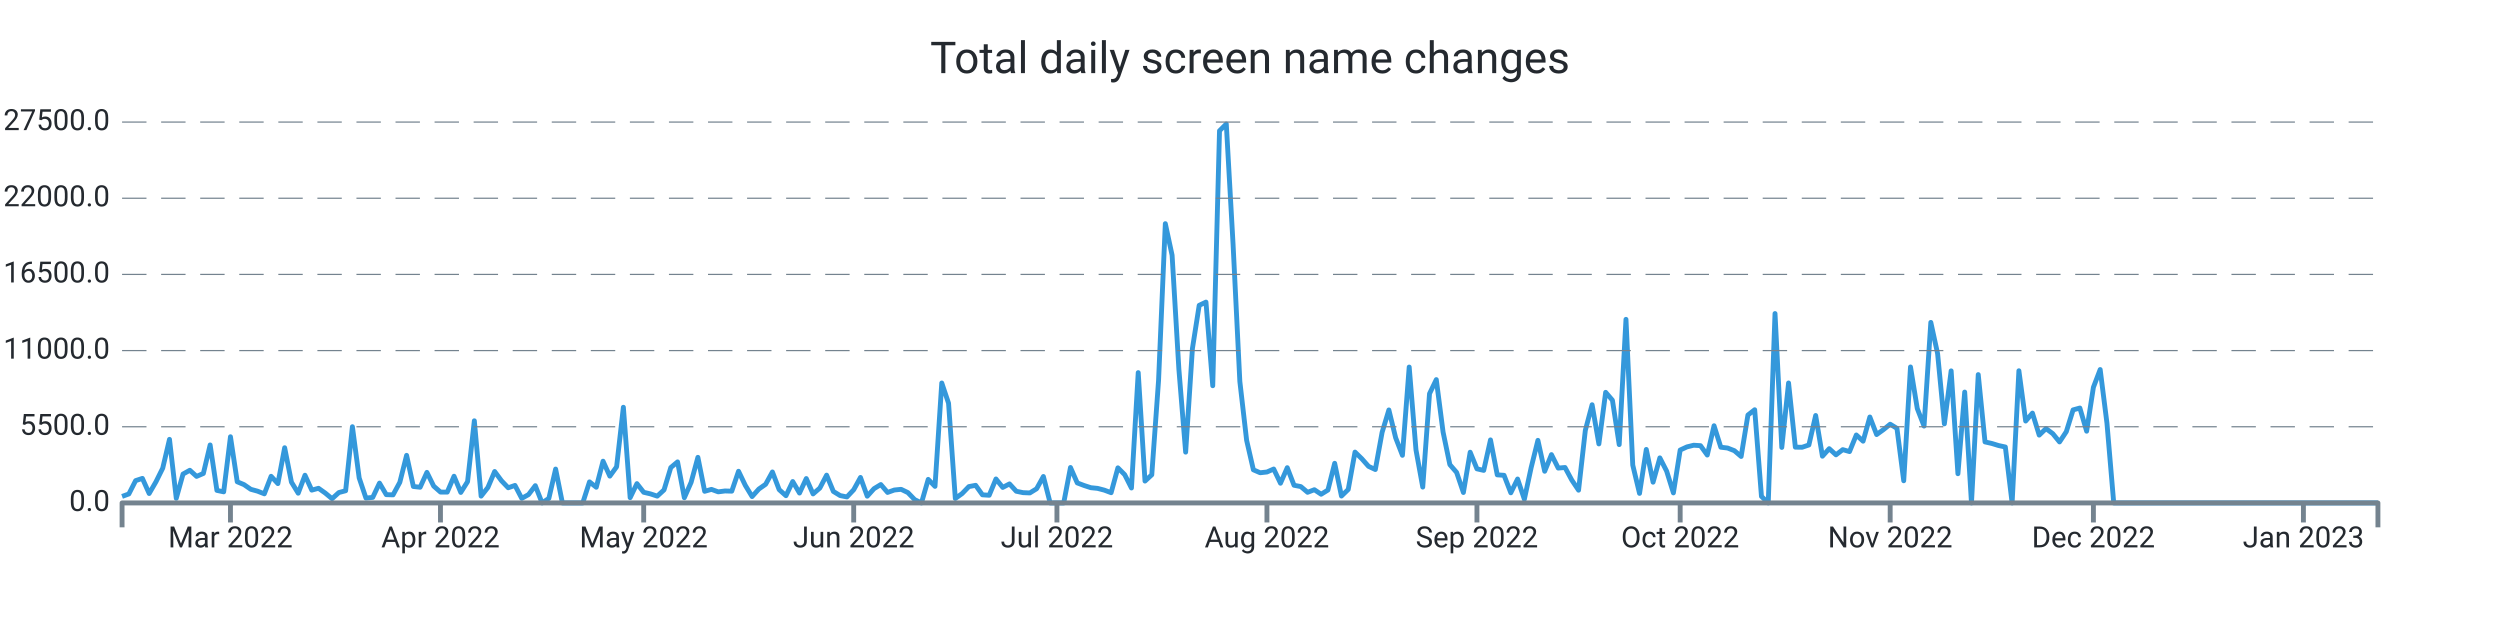
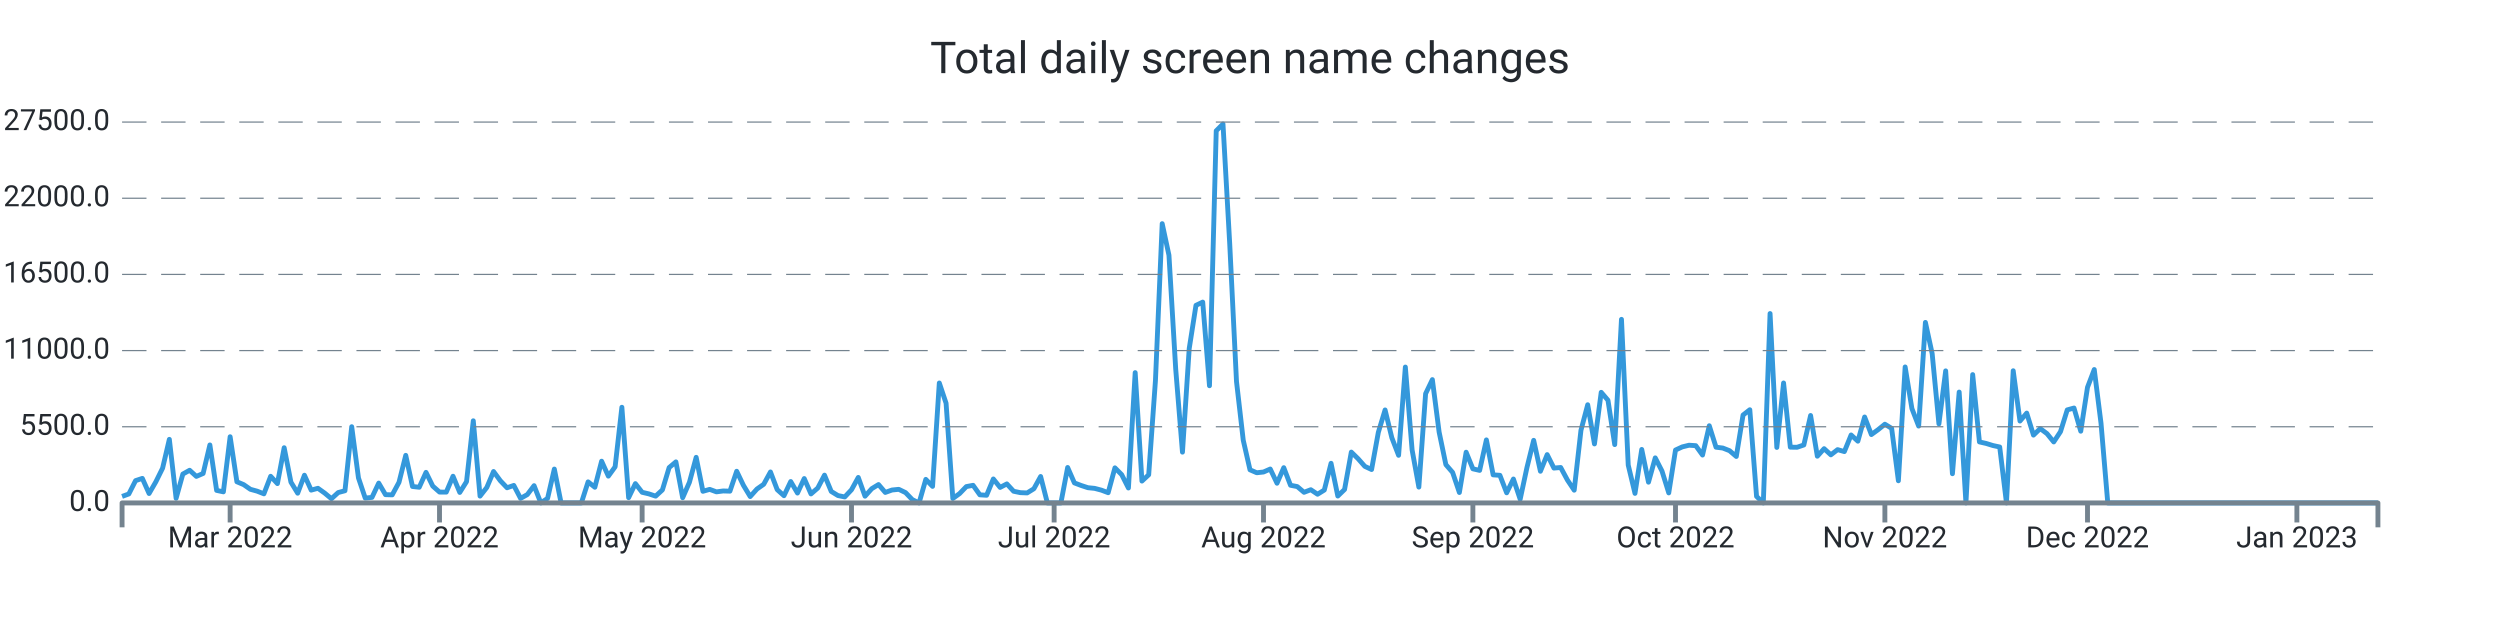
<svg xmlns="http://www.w3.org/2000/svg" width="1024.0" height="256.0" viewBox="0 0 1024.0 256.0" preserveAspectRatio="xMidYMid meet">
-   <path stroke="#3498db" stroke-linejoin="round" d="M 50.0 203.339 L 50 203.339L 52.775 202.33L 55.55 196.867L 58.324 195.948L 61.099 202.143L 63.874 197.355L 66.649 191.761L 69.423 179.962L 72.198 204.094L 74.973 194.172L 77.748 192.618L 80.523 195.125L 83.297 193.928L 86.072 182.248L 88.847 200.866L 91.622 201.456L 94.396 178.89L 97.171 197.338L 99.946 198.501L 102.721 200.418L 105.495 201.184L 108.27 202.267L 111.045 195.091L 113.82 198.081L 116.595 183.389L 119.369 197.474L 122.144 202.018L 124.919 194.66L 127.694 200.753L 130.468 200.004L 133.243 201.972L 136.018 204.275L 138.793 201.745L 141.568 201.014L 144.342 174.783L 147.117 195.761L 149.892 204.003L 152.667 203.731L 155.441 197.877L 158.216 202.608L 160.991 202.693L 163.766 197.559L 166.541 186.514L 169.315 199.266L 172.09 199.573L 174.865 193.48L 177.64 199.108L 180.414 201.547L 183.189 201.57L 185.964 195.069L 188.739 201.7L 191.514 197.287L 194.288 172.355L 197.063 203.209L 199.838 199.675L 202.613 193.129L 205.387 196.89L 208.162 199.788L 210.937 198.83L 213.712 204.134L 216.486 202.579L 219.261 198.926L 222.036 206L 224.811 204.128L 227.586 192.125L 230.36 206L 233.135 206L 235.91 206L 238.685 206L 241.459 197.372L 244.234 199.578L 247.009 188.902L 249.784 195.029L 252.559 191.206L 255.333 166.813L 258.108 203.839L 260.883 198.092L 263.658 201.643L 266.432 202.296L 269.207 203.22L 271.982 200.668L 274.757 191.512L 277.532 189.186L 280.306 203.867L 283.081 197.565L 285.856 187.325L 288.631 201.235L 291.405 200.446L 294.18 201.462L 296.955 201.099L 299.73 201.178L 302.505 193.026L 305.279 198.807L 308.054 203.391L 310.829 200.305L 313.604 198.359L 316.378 193.31L 319.153 200.566L 321.928 203.039L 324.703 197.23L 327.477 201.955L 330.252 196.016L 333.027 202.307L 335.802 199.913L 338.577 194.621L 341.351 201.292L 344.126 202.988L 346.901 203.544L 349.676 200.605L 352.45 195.562L 355.225 203.243L 358 200.157L 360.775 198.467L 363.55 201.7L 366.324 200.707L 369.099 200.429L 371.874 201.768L 374.649 204.644L 377.423 206L 380.198 196.356L 382.973 199.215L 385.748 156.874L 388.523 165.151L 391.297 204.173L 394.072 202.177L 396.847 199.312L 399.622 198.784L 402.396 202.676L 405.171 202.857L 407.946 196.186L 410.721 199.647L 413.495 198.206L 416.27 201.218L 419.045 201.791L 421.82 201.904L 424.595 200.197L 427.369 195.171L 430.144 206L 432.919 206L 435.694 206L 438.468 191.483L 441.243 197.797L 444.018 198.852L 446.793 199.76L 449.568 200.038L 452.342 200.764L 455.117 201.808L 457.892 191.631L 460.667 194.411L 463.441 199.885L 466.216 152.631L 468.991 197.048L 471.766 194.473L 474.541 155.904L 477.315 91.609L 480.09 104.538L 482.865 151.179L 485.64 185.198L 488.414 142.766L 491.189 125.067L 493.964 123.745L 496.739 157.997L 499.514 53.568L 502.288 50.789L 505.063 100.022L 507.838 156.245L 510.613 180.32L 513.387 192.437L 516.162 193.639L 518.937 193.333L 521.712 192.113L 524.486 197.933L 527.261 191.563L 530.036 198.767L 532.811 199.301L 535.586 201.649L 538.36 200.588L 541.135 202.438L 543.91 200.73L 546.685 189.77L 549.459 203.175L 552.234 200.486L 555.009 185.181L 557.784 187.887L 560.559 191.018L 563.333 192.317L 566.108 177.097L 568.883 167.913L 571.658 179.31L 574.432 186.497L 577.207 150.345L 579.982 184.273L 582.757 199.51L 585.532 161.248L 588.306 155.49L 591.081 176.961L 593.856 190.309L 596.631 193.509L 599.405 201.728L 602.18 185.226L 604.955 192.034L 607.73 192.669L 610.505 180.183L 613.279 194.501L 616.054 194.683L 618.829 201.853L 621.604 196.203L 624.378 204.491L 627.153 191.557L 629.928 180.365L 632.703 193.026L 635.477 186.208L 638.252 191.727L 641.027 191.483L 643.802 196.634L 646.577 200.781L 649.351 176.269L 652.126 165.78L 654.901 181.829L 657.676 160.698L 660.45 163.931L 663.225 182.106L 666 130.808L 668.775 190.496L 671.55 202.091L 674.324 184.092L 677.099 197.502L 679.874 187.541L 682.649 192.953L 685.423 201.887L 688.198 184.336L 690.973 183.048L 693.748 182.367L 696.523 182.543L 699.297 186.389L 702.072 174.386L 704.847 183.179L 707.622 183.513L 710.396 184.602L 713.171 186.968L 715.946 170.001L 718.721 167.834L 721.495 203.322L 724.27 206L 727.045 128.431L 729.82 183.264L 732.595 156.869L 735.369 183.156L 738.144 183.201L 740.919 182.26L 743.694 170.188L 746.468 186.866L 749.243 183.774L 752.018 186.299L 754.793 184.171L 757.568 184.966L 760.342 178.17L 763.117 180.705L 765.892 170.801L 768.667 177.994L 771.441 175.991L 774.216 173.756L 776.991 175.458L 779.766 196.918L 782.541 150.305L 785.315 167.34L 788.09 174.522L 790.865 132.056L 793.64 144.831L 796.414 173.609L 799.189 151.911L 801.964 194.036L 804.739 160.595L 807.514 206L 810.288 153.437L 813.063 181.012L 815.838 181.641L 818.613 182.492L 821.387 183.088L 824.162 206L 826.937 151.865L 829.712 172.457L 832.486 169.207L 835.261 178.221L 838.036 175.543L 840.811 177.614L 843.586 181.017L 846.36 176.808L 849.135 167.896L 851.91 167.125L 854.685 176.621L 857.459 158.633L 860.234 151.36L 863.009 173.353L 865.784 206L 868.559 206L 871.333 206L 874.108 206L 876.883 206L 879.658 206L 882.432 206L 885.207 206L 887.982 206L 890.757 206L 893.532 206L 896.306 206L 899.081 206L 901.856 206L 904.631 206L 907.405 206L 910.18 206L 912.955 206L 915.73 206L 918.505 206L 921.279 206L 924.054 206L 926.829 206L 929.604 206L 932.378 206L 935.153 206L 937.928 206L 940.703 206L 943.477 206L 946.252 206L 949.027 206L 951.802 206L 954.577 206L 957.351 206L 960.126 206L 962.901 206L 965.676 206L 968.45 206L 971.225 206L 974 206" stroke-width="2.0" fill="none" />
+   <path stroke="#3498db" stroke-linejoin="round" d="M 50.0 203.339 L 50 203.339L 52.766 202.33L 55.533 196.867L 58.299 195.948L 61.066 202.143L 63.832 197.355L 66.599 191.761L 69.365 179.962L 72.132 204.094L 74.898 194.172L 77.665 192.618L 80.431 195.125L 83.198 193.928L 85.964 182.248L 88.731 200.866L 91.497 201.456L 94.263 178.89L 97.03 197.338L 99.796 198.501L 102.563 200.418L 105.329 201.184L 108.096 202.267L 110.862 195.091L 113.629 198.081L 116.395 183.389L 119.162 197.474L 121.928 202.018L 124.695 194.66L 127.461 200.753L 130.228 200.004L 132.994 201.972L 135.76 204.275L 138.527 201.745L 141.293 201.014L 144.06 174.783L 146.826 195.761L 149.593 204.003L 152.359 203.731L 155.126 197.877L 157.892 202.608L 160.659 202.693L 163.425 197.559L 166.192 186.514L 168.958 199.266L 171.725 199.573L 174.491 193.48L 177.257 199.108L 180.024 201.547L 182.79 201.57L 185.557 195.069L 188.323 201.7L 191.09 197.287L 193.856 172.355L 196.623 203.209L 199.389 199.675L 202.156 193.129L 204.922 196.89L 207.689 199.788L 210.455 198.83L 213.222 204.134L 215.988 202.579L 218.754 198.926L 221.521 206L 224.287 204.128L 227.054 192.125L 229.82 206L 232.587 206L 235.353 206L 238.12 206L 240.886 197.372L 243.653 199.578L 246.419 188.902L 249.186 195.029L 251.952 191.206L 254.719 166.813L 257.485 203.839L 260.251 198.092L 263.018 201.643L 265.784 202.296L 268.551 203.22L 271.317 200.668L 274.084 191.512L 276.85 189.186L 279.617 203.867L 282.383 197.565L 285.15 187.325L 287.916 201.235L 290.683 200.446L 293.449 201.462L 296.216 201.099L 298.982 201.178L 301.749 193.026L 304.515 198.807L 307.281 203.391L 310.048 200.305L 312.814 198.359L 315.581 193.31L 318.347 200.566L 321.114 203.039L 323.88 197.23L 326.647 201.955L 329.413 196.016L 332.18 202.307L 334.946 199.913L 337.713 194.621L 340.479 201.292L 343.246 202.988L 346.012 203.544L 348.778 200.605L 351.545 195.562L 354.311 203.243L 357.078 200.157L 359.844 198.467L 362.611 201.7L 365.377 200.707L 368.144 200.429L 370.91 201.768L 373.677 204.644L 376.443 206L 379.21 196.356L 381.976 199.215L 384.743 156.874L 387.509 165.151L 390.275 204.173L 393.042 202.177L 395.808 199.312L 398.575 198.784L 401.341 202.676L 404.108 202.857L 406.874 196.186L 409.641 199.647L 412.407 198.206L 415.174 201.218L 417.94 201.791L 420.707 201.904L 423.473 200.197L 426.24 195.171L 429.006 206L 431.772 206L 434.539 206L 437.305 191.483L 440.072 197.797L 442.838 198.852L 445.605 199.76L 448.371 200.038L 451.138 200.764L 453.904 201.808L 456.671 191.631L 459.437 194.411L 462.204 199.885L 464.97 152.631L 467.737 197.048L 470.503 194.473L 473.269 155.904L 476.036 91.609L 478.802 104.538L 481.569 151.179L 484.335 185.198L 487.102 142.766L 489.868 125.067L 492.635 123.745L 495.401 157.997L 498.168 53.568L 500.934 50.789L 503.701 100.022L 506.467 156.245L 509.234 180.32L 512 192.437L 514.766 193.639L 517.533 193.333L 520.299 192.113L 523.066 197.933L 525.832 191.563L 528.599 198.767L 531.365 199.301L 534.132 201.649L 536.898 200.588L 539.665 202.438L 542.431 200.73L 545.198 189.77L 547.964 203.175L 550.731 200.486L 553.497 185.181L 556.263 187.887L 559.03 191.018L 561.796 192.317L 564.563 177.097L 567.329 167.913L 570.096 179.31L 572.862 186.497L 575.629 150.345L 578.395 184.273L 581.162 199.51L 583.928 161.248L 586.695 155.49L 589.461 176.961L 592.228 190.309L 594.994 193.509L 597.76 201.728L 600.527 185.226L 603.293 192.034L 606.06 192.669L 608.826 180.183L 611.593 194.501L 614.359 194.683L 617.126 201.853L 619.892 196.203L 622.659 204.491L 625.425 191.557L 628.192 180.365L 630.958 193.026L 633.725 186.208L 636.491 191.727L 639.257 191.483L 642.024 196.634L 644.79 200.781L 647.557 176.269L 650.323 165.78L 653.09 181.829L 655.856 160.698L 658.623 163.931L 661.389 182.106L 664.156 130.808L 666.922 190.496L 669.689 202.091L 672.455 184.092L 675.222 197.502L 677.988 187.541L 680.754 192.953L 683.521 201.887L 686.287 184.336L 689.054 183.048L 691.82 182.367L 694.587 182.543L 697.353 186.389L 700.12 174.386L 702.886 183.179L 705.653 183.513L 708.419 184.602L 711.186 186.968L 713.952 170.001L 716.719 167.834L 719.485 203.322L 722.251 206L 725.018 128.431L 727.784 183.264L 730.551 156.869L 733.317 183.156L 736.084 183.201L 738.85 182.26L 741.617 170.188L 744.383 186.866L 747.15 183.774L 749.916 186.299L 752.683 184.171L 755.449 184.966L 758.216 178.17L 760.982 180.705L 763.749 170.801L 766.515 177.994L 769.281 175.991L 772.048 173.756L 774.814 175.458L 777.581 196.918L 780.347 150.305L 783.114 167.34L 785.88 174.522L 788.647 132.056L 791.413 144.831L 794.18 173.609L 796.946 151.911L 799.713 194.036L 802.479 160.595L 805.246 206L 808.012 153.437L 810.778 181.012L 813.545 181.641L 816.311 182.492L 819.078 183.088L 821.844 206L 824.611 151.865L 827.377 172.457L 830.144 169.207L 832.91 178.221L 835.677 175.543L 838.443 177.614L 841.21 181.017L 843.976 176.808L 846.743 167.896L 849.509 167.125L 852.275 176.621L 855.042 158.633L 857.808 151.36L 860.575 173.353L 863.341 206L 866.108 206L 868.874 206L 871.641 206L 874.407 206L 877.174 206L 879.94 206L 882.707 206L 885.473 206L 888.24 206L 891.006 206L 893.772 206L 896.539 206L 899.305 206L 902.072 206L 904.838 206L 907.605 206L 910.371 206L 913.138 206L 915.904 206L 918.671 206L 921.437 206L 924.204 206L 926.97 206L 929.737 206L 932.503 206L 935.269 206L 938.036 206L 940.802 206L 943.569 206L 946.335 206L 949.102 206L 951.868 206L 954.635 206L 957.401 206L 960.168 206L 962.934 206L 965.701 206L 968.467 206L 971.234 206L 974 206" stroke-width="2.0" fill="none" />
  <text x="45.0" font-family="-apple-system, system-ui, BlinkMacSystemFont, Roboto" y="50.0" dominant-baseline="middle" text-anchor="end" font-size="12" fill="#24292f">27500.0</text>
  <path stroke="#74838f" stroke-dasharray="10 6" stroke-width="0.5" d="M 50.0 50.0 L 974.0 50.0" />
  <text x="45.0" font-family="-apple-system, system-ui, BlinkMacSystemFont, Roboto" y="81.2" dominant-baseline="middle" text-anchor="end" font-size="12" fill="#24292f">22000.0</text>
  <path stroke="#74838f" stroke-dasharray="10 6" stroke-width="0.5" d="M 50.0 81.2 L 974.0 81.2" />
  <text x="45.0" font-family="-apple-system, system-ui, BlinkMacSystemFont, Roboto" y="112.4" dominant-baseline="middle" text-anchor="end" font-size="12" fill="#24292f">16500.0</text>
  <path stroke="#74838f" stroke-dasharray="10 6" stroke-width="0.5" d="M 50.0 112.4 L 974.0 112.4" />
  <text x="45.0" font-family="-apple-system, system-ui, BlinkMacSystemFont, Roboto" y="143.6" dominant-baseline="middle" text-anchor="end" font-size="12" fill="#24292f">11000.0</text>
  <path stroke="#74838f" stroke-dasharray="10 6" stroke-width="0.5" d="M 50.0 143.6 L 974.0 143.6" />
  <text x="45.0" font-family="-apple-system, system-ui, BlinkMacSystemFont, Roboto" y="174.8" dominant-baseline="middle" text-anchor="end" font-size="12" fill="#24292f">5500.0</text>
  <path stroke="#74838f" stroke-dasharray="10 6" stroke-width="0.5" d="M 50.0 174.8 L 974.0 174.8" />
  <text x="45.0" font-family="-apple-system, system-ui, BlinkMacSystemFont, Roboto" y="206.0" dominant-baseline="middle" text-anchor="end" font-size="12" fill="#24292f">0.0</text>
-   <path stroke="#74838f" stroke-width="2.0" d="M 94.396 206.0 L 94.396 214.0" />
-   <text x="94.396" font-family="-apple-system, system-ui, BlinkMacSystemFont, Roboto" y="216.0" dominant-baseline="hanging" text-anchor="middle" font-size="12" fill="#24292f">Mar 2022</text>
-   <path stroke="#74838f" stroke-width="2.0" d="M 180.414 206.0 L 180.414 214.0" />
-   <text x="180.414" font-family="-apple-system, system-ui, BlinkMacSystemFont, Roboto" y="216.0" dominant-baseline="hanging" text-anchor="middle" font-size="12" fill="#24292f">Apr 2022</text>
-   <path stroke="#74838f" stroke-width="2.0" d="M 263.658 206.0 L 263.658 214.0" />
-   <text x="263.658" font-family="-apple-system, system-ui, BlinkMacSystemFont, Roboto" y="216.0" dominant-baseline="hanging" text-anchor="middle" font-size="12" fill="#24292f">May 2022</text>
-   <path stroke="#74838f" stroke-width="2.0" d="M 349.676 206.0 L 349.676 214.0" />
-   <text x="349.676" font-family="-apple-system, system-ui, BlinkMacSystemFont, Roboto" y="216.0" dominant-baseline="hanging" text-anchor="middle" font-size="12" fill="#24292f">Jun 2022</text>
-   <path stroke="#74838f" stroke-width="2.0" d="M 432.919 206.0 L 432.919 214.0" />
-   <text x="432.919" font-family="-apple-system, system-ui, BlinkMacSystemFont, Roboto" y="216.0" dominant-baseline="hanging" text-anchor="middle" font-size="12" fill="#24292f">Jul 2022</text>
-   <path stroke="#74838f" stroke-width="2.0" d="M 518.937 206.0 L 518.937 214.0" />
-   <text x="518.937" font-family="-apple-system, system-ui, BlinkMacSystemFont, Roboto" y="216.0" dominant-baseline="hanging" text-anchor="middle" font-size="12" fill="#24292f">Aug 2022</text>
-   <path stroke="#74838f" stroke-width="2.0" d="M 604.955 206.0 L 604.955 214.0" />
-   <text x="604.955" font-family="-apple-system, system-ui, BlinkMacSystemFont, Roboto" y="216.0" dominant-baseline="hanging" text-anchor="middle" font-size="12" fill="#24292f">Sep 2022</text>
-   <path stroke="#74838f" stroke-width="2.0" d="M 688.198 206.0 L 688.198 214.0" />
-   <text x="688.198" font-family="-apple-system, system-ui, BlinkMacSystemFont, Roboto" y="216.0" dominant-baseline="hanging" text-anchor="middle" font-size="12" fill="#24292f">Oct 2022</text>
-   <path stroke="#74838f" stroke-width="2.0" d="M 774.216 206.0 L 774.216 214.0" />
-   <text x="774.216" font-family="-apple-system, system-ui, BlinkMacSystemFont, Roboto" y="216.0" dominant-baseline="hanging" text-anchor="middle" font-size="12" fill="#24292f">Nov 2022</text>
-   <path stroke="#74838f" stroke-width="2.0" d="M 857.459 206.0 L 857.459 214.0" />
-   <text x="857.459" font-family="-apple-system, system-ui, BlinkMacSystemFont, Roboto" y="216.0" dominant-baseline="hanging" text-anchor="middle" font-size="12" fill="#24292f">Dec 2022</text>
-   <path stroke="#74838f" stroke-width="2.0" d="M 943.477 206.0 L 943.477 214.0" />
-   <text x="943.477" font-family="-apple-system, system-ui, BlinkMacSystemFont, Roboto" y="216.0" dominant-baseline="hanging" text-anchor="middle" font-size="12" fill="#24292f">Jan 2023</text>
+   <path stroke="#74838f" stroke-width="2.0" d="M 94.263 206.0 L 94.263 214.0" />
+   <text x="94.263" font-family="-apple-system, system-ui, BlinkMacSystemFont, Roboto" y="216.0" dominant-baseline="hanging" text-anchor="middle" font-size="12" fill="#24292f">Mar 2022</text>
+   <path stroke="#74838f" stroke-width="2.0" d="M 180.024 206.0 L 180.024 214.0" />
+   <text x="180.024" font-family="-apple-system, system-ui, BlinkMacSystemFont, Roboto" y="216.0" dominant-baseline="hanging" text-anchor="middle" font-size="12" fill="#24292f">Apr 2022</text>
+   <path stroke="#74838f" stroke-width="2.0" d="M 263.018 206.0 L 263.018 214.0" />
+   <text x="263.018" font-family="-apple-system, system-ui, BlinkMacSystemFont, Roboto" y="216.0" dominant-baseline="hanging" text-anchor="middle" font-size="12" fill="#24292f">May 2022</text>
+   <path stroke="#74838f" stroke-width="2.0" d="M 348.778 206.0 L 348.778 214.0" />
+   <text x="348.778" font-family="-apple-system, system-ui, BlinkMacSystemFont, Roboto" y="216.0" dominant-baseline="hanging" text-anchor="middle" font-size="12" fill="#24292f">Jun 2022</text>
+   <path stroke="#74838f" stroke-width="2.0" d="M 431.772 206.0 L 431.772 214.0" />
+   <text x="431.772" font-family="-apple-system, system-ui, BlinkMacSystemFont, Roboto" y="216.0" dominant-baseline="hanging" text-anchor="middle" font-size="12" fill="#24292f">Jul 2022</text>
+   <path stroke="#74838f" stroke-width="2.0" d="M 517.533 206.0 L 517.533 214.0" />
+   <text x="517.533" font-family="-apple-system, system-ui, BlinkMacSystemFont, Roboto" y="216.0" dominant-baseline="hanging" text-anchor="middle" font-size="12" fill="#24292f">Aug 2022</text>
+   <path stroke="#74838f" stroke-width="2.0" d="M 603.293 206.0 L 603.293 214.0" />
+   <text x="603.293" font-family="-apple-system, system-ui, BlinkMacSystemFont, Roboto" y="216.0" dominant-baseline="hanging" text-anchor="middle" font-size="12" fill="#24292f">Sep 2022</text>
+   <path stroke="#74838f" stroke-width="2.0" d="M 686.287 206.0 L 686.287 214.0" />
+   <text x="686.287" font-family="-apple-system, system-ui, BlinkMacSystemFont, Roboto" y="216.0" dominant-baseline="hanging" text-anchor="middle" font-size="12" fill="#24292f">Oct 2022</text>
+   <path stroke="#74838f" stroke-width="2.0" d="M 772.048 206.0 L 772.048 214.0" />
+   <text x="772.048" font-family="-apple-system, system-ui, BlinkMacSystemFont, Roboto" y="216.0" dominant-baseline="hanging" text-anchor="middle" font-size="12" fill="#24292f">Nov 2022</text>
+   <path stroke="#74838f" stroke-width="2.0" d="M 855.042 206.0 L 855.042 214.0" />
+   <text x="855.042" font-family="-apple-system, system-ui, BlinkMacSystemFont, Roboto" y="216.0" dominant-baseline="hanging" text-anchor="middle" font-size="12" fill="#24292f">Dec 2022</text>
+   <path stroke="#74838f" stroke-width="2.0" d="M 940.802 206.0 L 940.802 214.0" />
+   <text x="940.802" font-family="-apple-system, system-ui, BlinkMacSystemFont, Roboto" y="216.0" dominant-baseline="hanging" text-anchor="middle" font-size="12" fill="#24292f">Jan 2023</text>
  <path stroke="#74838f" stroke-linejoin="round" stroke-width="2.0" d="M 50.0 216.0 L 50.0 206.0 L 974.0 206.0 L 974.0 216.0" fill="none" />
  <text x="512.0" y="25.0" font-family="-apple-system, system-ui, BlinkMacSystemFont, Roboto" dominant-baseline="middle" text-anchor="middle" font-size="18" fill="#24292f">Total daily screen name changes</text>
</svg>
